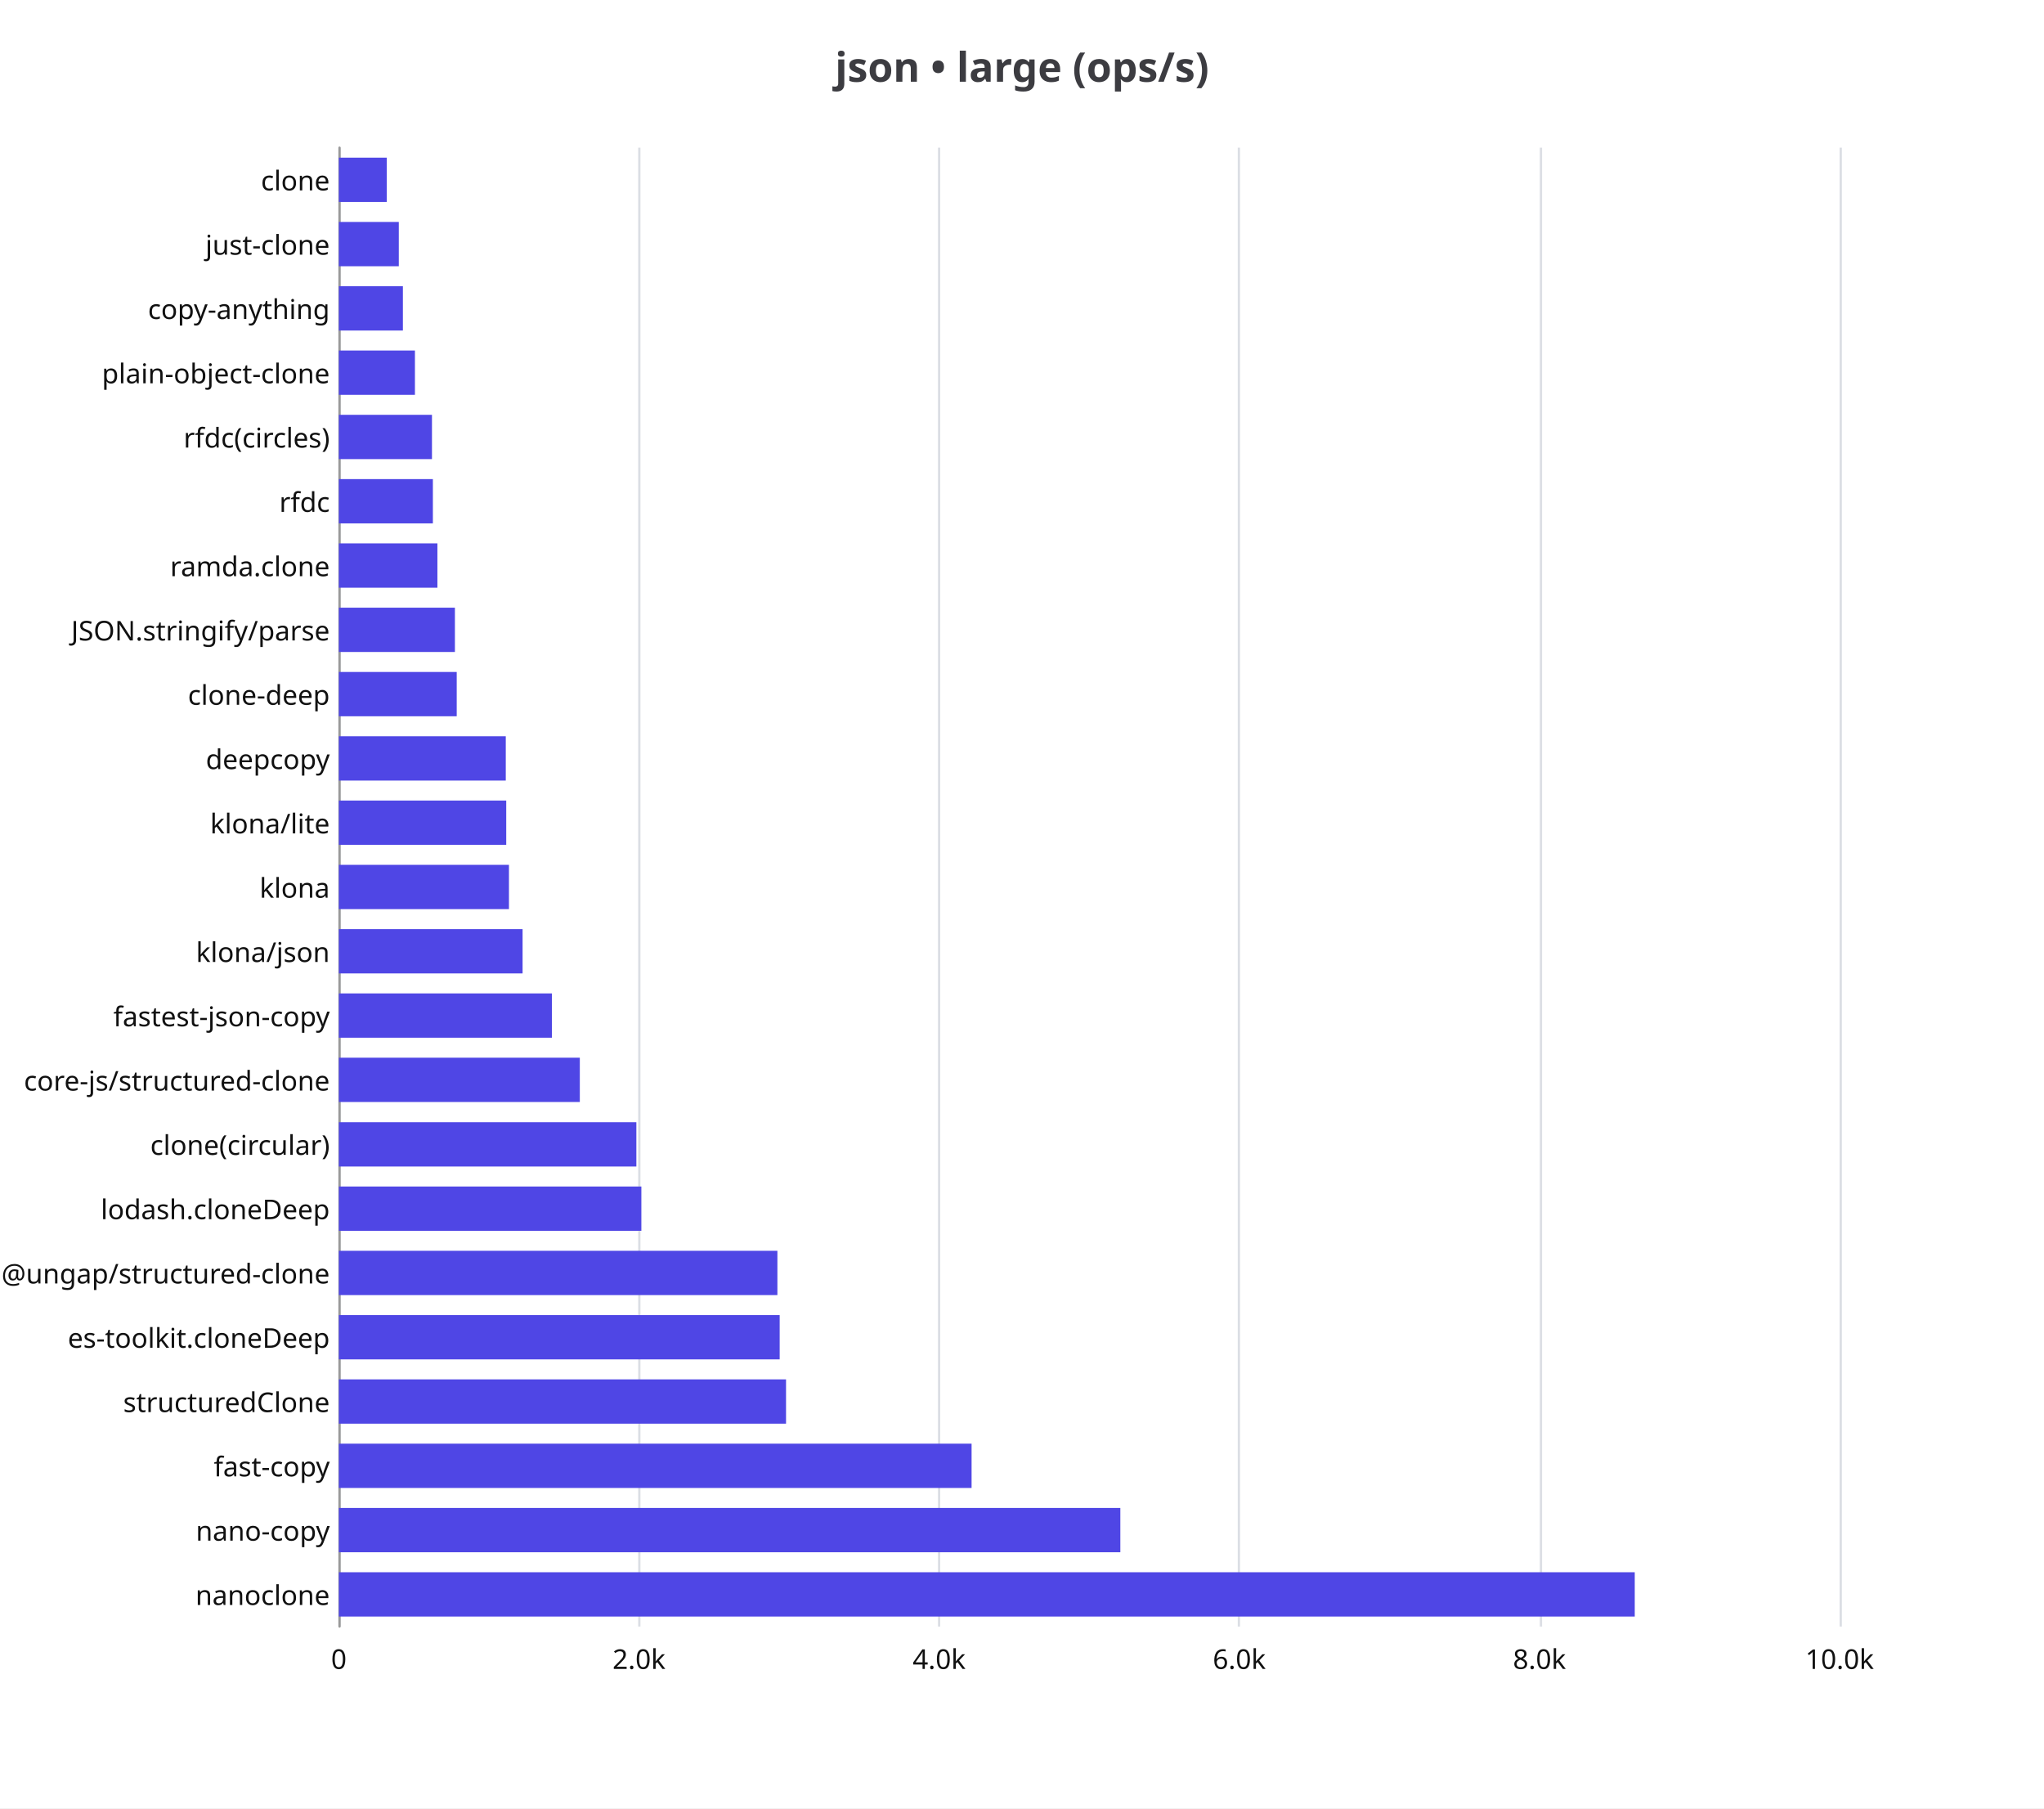
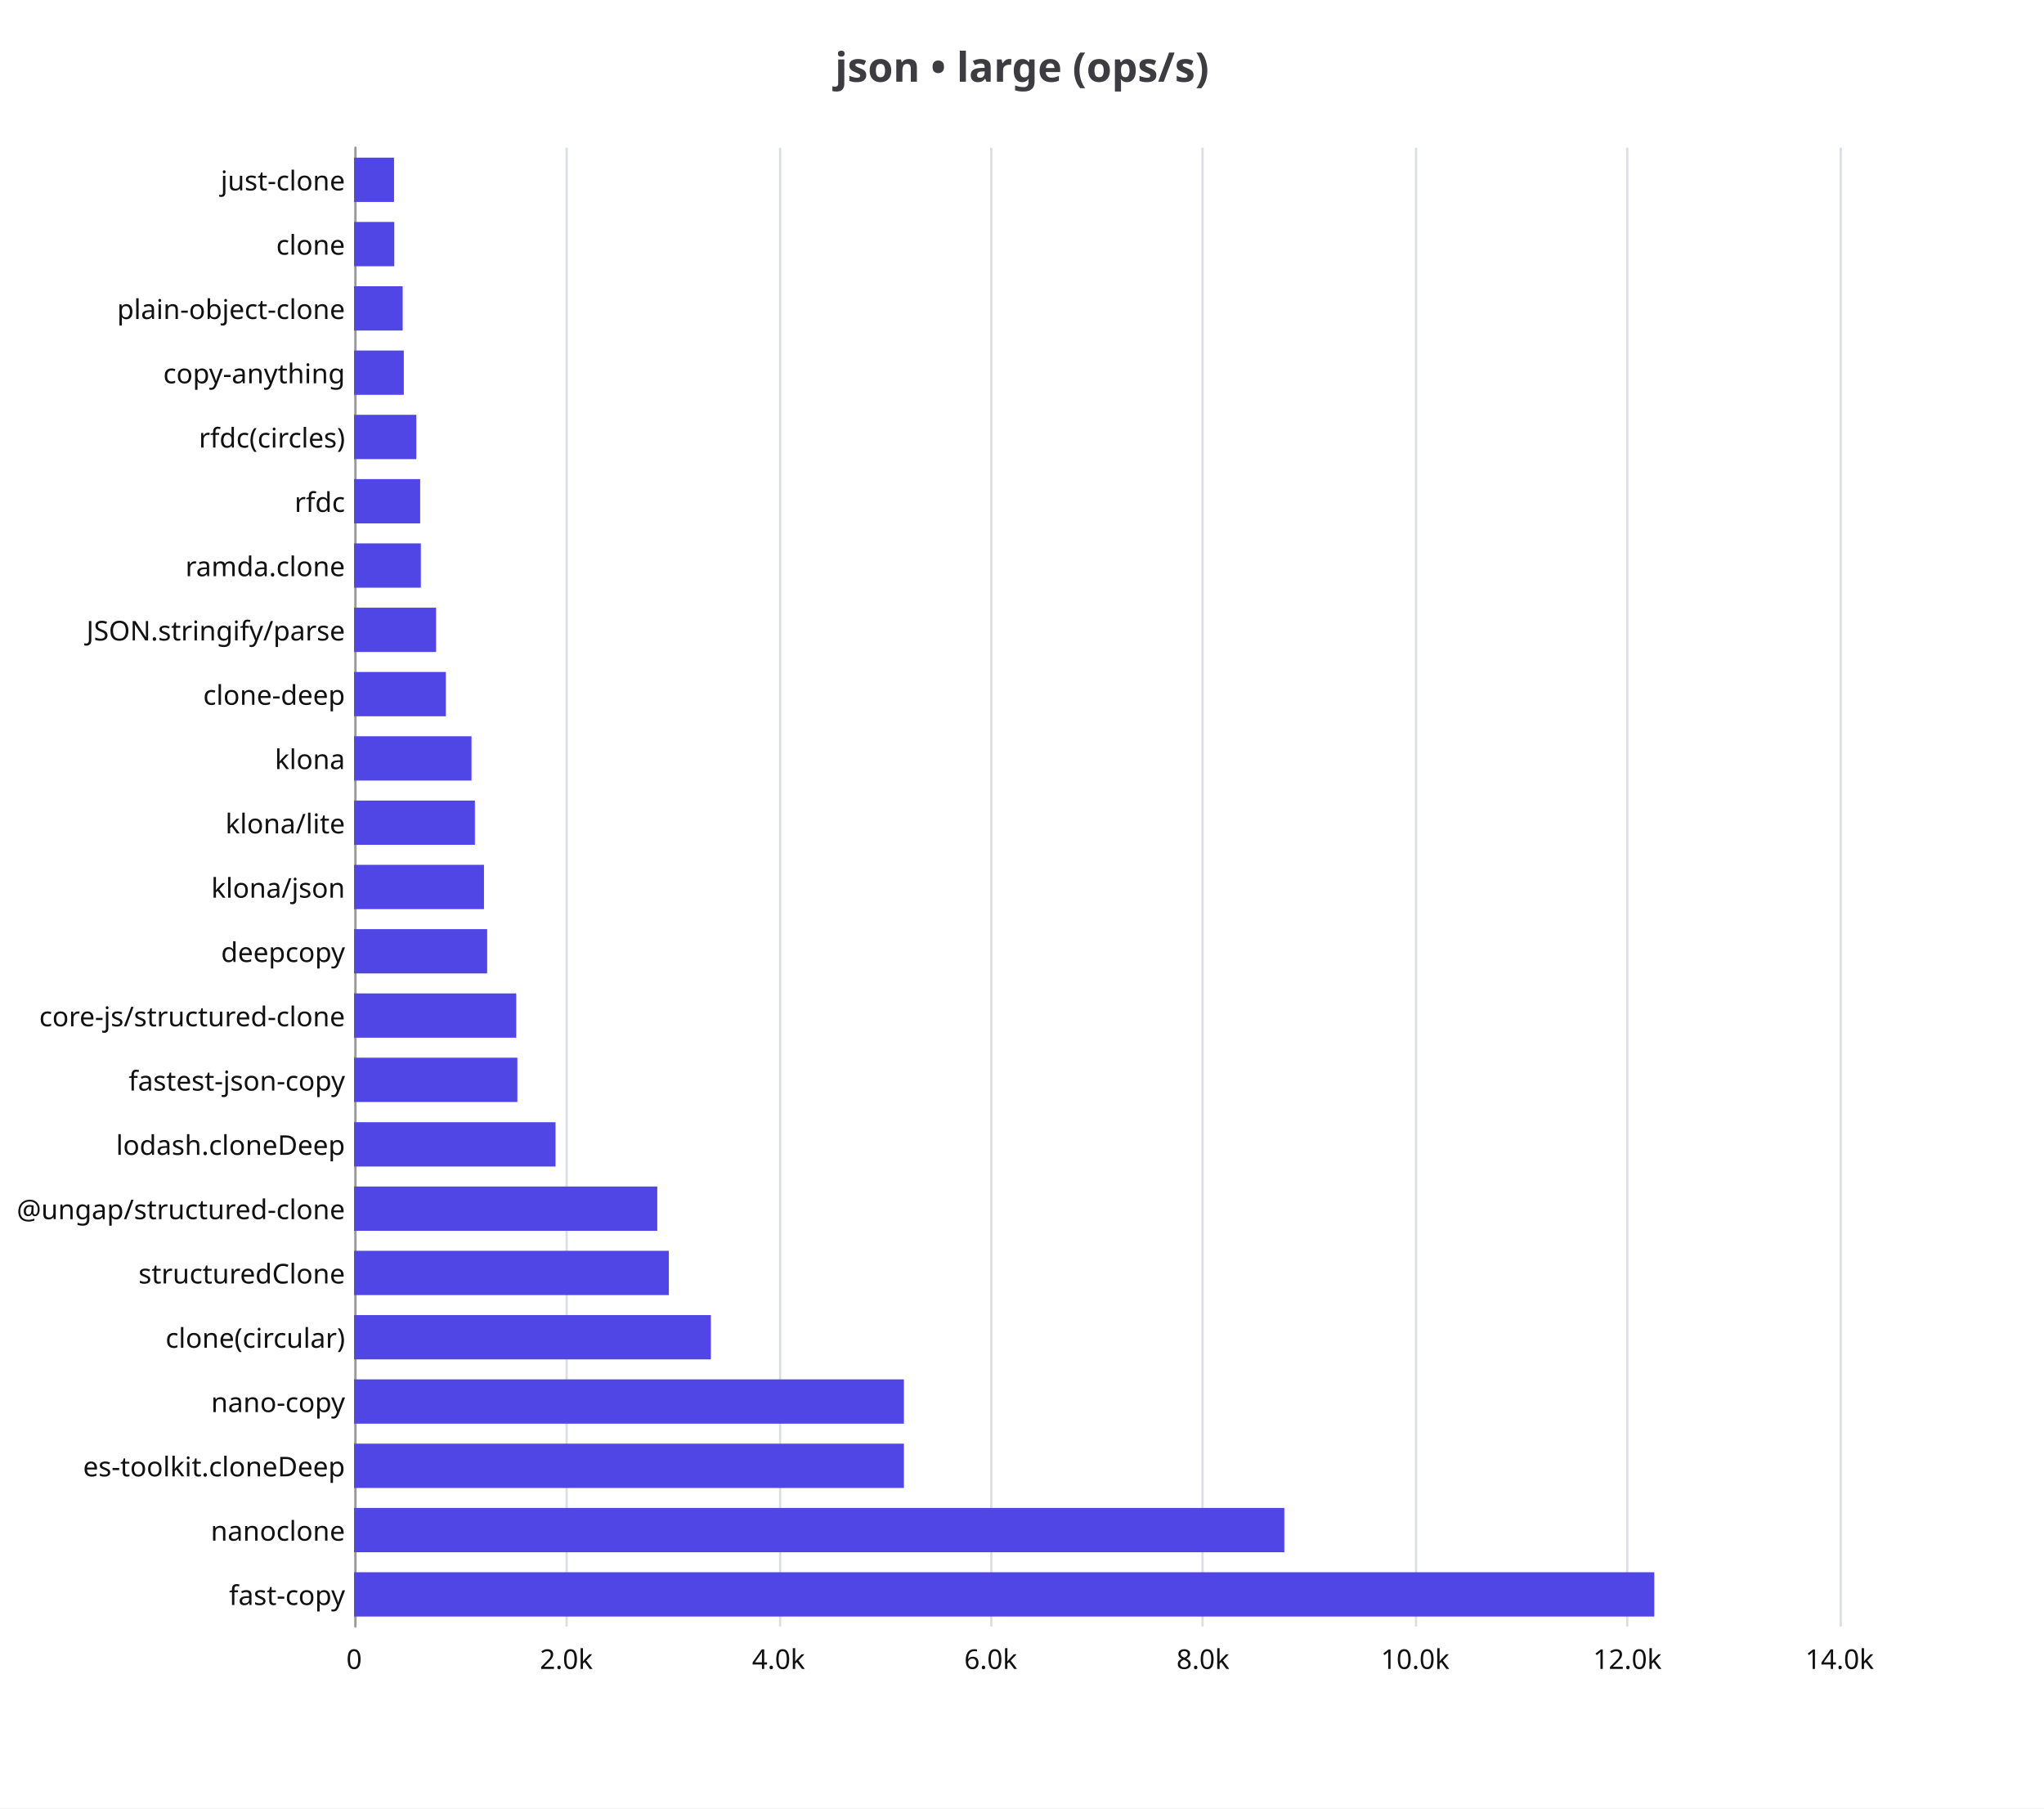
<svg xmlns="http://www.w3.org/2000/svg" width="900" height="796" version="1.1" baseProfile="full" viewBox="0 0 900 796">
  <rect width="900" height="796" x="0" y="0" fill="#ffffff" />
-   <path d="M149.5 65L149.5 716" fill="none" pointer-events="visible" stroke="#dbdee4" class="zr1-cls-2" />
-   <path d="M281.5 65L281.5 716" fill="none" pointer-events="visible" stroke="#dbdee4" class="zr1-cls-2" />
-   <path d="M413.5 65L413.5 716" fill="none" pointer-events="visible" stroke="#dbdee4" class="zr1-cls-2" />
-   <path d="M545.5 65L545.5 716" fill="none" pointer-events="visible" stroke="#dbdee4" class="zr1-cls-2" />
-   <path d="M678.5 65L678.5 716" fill="none" pointer-events="visible" stroke="#dbdee4" class="zr1-cls-2" />
+   <path d="M156.5 65L156.5 716" fill="none" pointer-events="visible" stroke="#dbdee4" class="zr1-cls-2" />
+   <path d="M249.5 65L249.5 716" fill="none" pointer-events="visible" stroke="#dbdee4" class="zr1-cls-2" />
+   <path d="M343.5 65L343.5 716" fill="none" pointer-events="visible" stroke="#dbdee4" class="zr1-cls-2" />
+   <path d="M436.5 65L436.5 716" fill="none" pointer-events="visible" stroke="#dbdee4" class="zr1-cls-2" />
+   <path d="M529.5 65L529.5 716" fill="none" pointer-events="visible" stroke="#dbdee4" class="zr1-cls-2" />
+   <path d="M623.5 65L623.5 716" fill="none" pointer-events="visible" stroke="#dbdee4" class="zr1-cls-2" />
+   <path d="M716.5 65L716.5 716" fill="none" pointer-events="visible" stroke="#dbdee4" class="zr1-cls-2" />
  <path d="M810.5 65L810.5 716" fill="none" pointer-events="visible" stroke="#dbdee4" class="zr1-cls-2" />
-   <path d="M149.5 716L149.5 65" fill="none" pointer-events="visible" stroke="#999" stroke-linecap="round" class="zr1-cls-2" />
-   <text dominant-baseline="central" text-anchor="end" style="font-size:12px;font-family:Microsoft YaHei;" xml:space="preserve" transform="translate(145.2 701.8478)" fill="#111">  nanoclone</text>
-   <text dominant-baseline="central" text-anchor="end" style="font-size:12px;font-family:Microsoft YaHei;" xml:space="preserve" transform="translate(145.2 673.5435)" fill="#111">  nano-copy</text>
-   <text dominant-baseline="central" text-anchor="end" style="font-size:12px;font-family:Microsoft YaHei;" xml:space="preserve" transform="translate(145.2 645.2391)" fill="#111">  fast-copy</text>
-   <text dominant-baseline="central" text-anchor="end" style="font-size:12px;font-family:Microsoft YaHei;" xml:space="preserve" transform="translate(145.2 616.9348)" fill="#111">  structuredClone</text>
-   <text dominant-baseline="central" text-anchor="end" style="font-size:12px;font-family:Microsoft YaHei;" xml:space="preserve" transform="translate(145.2 588.6304)" fill="#111">  es-toolkit.cloneDeep</text>
-   <text dominant-baseline="central" text-anchor="end" style="font-size:12px;font-family:Microsoft YaHei;" xml:space="preserve" transform="translate(145.2 560.3261)" fill="#111">  @ungap/structured-clone</text>
-   <text dominant-baseline="central" text-anchor="end" style="font-size:12px;font-family:Microsoft YaHei;" xml:space="preserve" transform="translate(145.2 532.0217)" fill="#111">  lodash.cloneDeep</text>
-   <text dominant-baseline="central" text-anchor="end" style="font-size:12px;font-family:Microsoft YaHei;" xml:space="preserve" transform="translate(145.2 503.7174)" fill="#111">  clone(circular)</text>
-   <text dominant-baseline="central" text-anchor="end" style="font-size:12px;font-family:Microsoft YaHei;" xml:space="preserve" transform="translate(145.2 475.413)" fill="#111">  core-js/structured-clone</text>
-   <text dominant-baseline="central" text-anchor="end" style="font-size:12px;font-family:Microsoft YaHei;" xml:space="preserve" transform="translate(145.2 447.1087)" fill="#111">  fastest-json-copy</text>
-   <text dominant-baseline="central" text-anchor="end" style="font-size:12px;font-family:Microsoft YaHei;" xml:space="preserve" transform="translate(145.2 418.8043)" fill="#111">  klona/json</text>
-   <text dominant-baseline="central" text-anchor="end" style="font-size:12px;font-family:Microsoft YaHei;" xml:space="preserve" transform="translate(145.2 390.5)" fill="#111">  klona</text>
-   <text dominant-baseline="central" text-anchor="end" style="font-size:12px;font-family:Microsoft YaHei;" xml:space="preserve" transform="translate(145.2 362.1957)" fill="#111">  klona/lite</text>
-   <text dominant-baseline="central" text-anchor="end" style="font-size:12px;font-family:Microsoft YaHei;" xml:space="preserve" transform="translate(145.2 333.8913)" fill="#111">  deepcopy</text>
-   <text dominant-baseline="central" text-anchor="end" style="font-size:12px;font-family:Microsoft YaHei;" xml:space="preserve" transform="translate(145.2 305.587)" fill="#111">  clone-deep</text>
-   <text dominant-baseline="central" text-anchor="end" style="font-size:12px;font-family:Microsoft YaHei;" xml:space="preserve" transform="translate(145.2 277.2826)" fill="#111">  JSON.stringify/parse</text>
-   <text dominant-baseline="central" text-anchor="end" style="font-size:12px;font-family:Microsoft YaHei;" xml:space="preserve" transform="translate(145.2 248.9783)" fill="#111">  ramda.clone</text>
-   <text dominant-baseline="central" text-anchor="end" style="font-size:12px;font-family:Microsoft YaHei;" xml:space="preserve" transform="translate(145.2 220.6739)" fill="#111">  rfdc</text>
-   <text dominant-baseline="central" text-anchor="end" style="font-size:12px;font-family:Microsoft YaHei;" xml:space="preserve" transform="translate(145.2 192.3696)" fill="#111">  rfdc(circles)</text>
-   <text dominant-baseline="central" text-anchor="end" style="font-size:12px;font-family:Microsoft YaHei;" xml:space="preserve" transform="translate(145.2 164.0652)" fill="#111">  plain-object-clone</text>
-   <text dominant-baseline="central" text-anchor="end" style="font-size:12px;font-family:Microsoft YaHei;" xml:space="preserve" transform="translate(145.2 135.7609)" fill="#111">  copy-anything</text>
-   <text dominant-baseline="central" text-anchor="end" style="font-size:12px;font-family:Microsoft YaHei;" xml:space="preserve" transform="translate(145.2 107.4565)" fill="#111">  just-clone</text>
-   <text dominant-baseline="central" text-anchor="end" style="font-size:12px;font-family:Microsoft YaHei;" xml:space="preserve" transform="translate(145.2 79.1522)" fill="#111">  clone</text>
-   <text dominant-baseline="central" text-anchor="middle" style="font-size:12px;font-family:Microsoft YaHei;" y="6" transform="translate(149.2 724)" fill="#111">0</text>
-   <text dominant-baseline="central" text-anchor="middle" style="font-size:12px;font-family:Microsoft YaHei;" y="6" transform="translate(281.36 724)" fill="#111">2.0k</text>
-   <text dominant-baseline="central" text-anchor="middle" style="font-size:12px;font-family:Microsoft YaHei;" y="6" transform="translate(413.52 724)" fill="#111">4.0k</text>
-   <text dominant-baseline="central" text-anchor="middle" style="font-size:12px;font-family:Microsoft YaHei;" y="6" transform="translate(545.68 724)" fill="#111">6.0k</text>
-   <text dominant-baseline="central" text-anchor="middle" style="font-size:12px;font-family:Microsoft YaHei;" y="6" transform="translate(677.84 724)" fill="#111">8.0k</text>
-   <text dominant-baseline="central" text-anchor="middle" style="font-size:12px;font-family:Microsoft YaHei;" y="6" transform="translate(810 724)" fill="#111">10.0k</text>
-   <path d="M149.2 692.1l570.6 0l0 19.5l-570.6 0Z" fill="#4F46E5" ecmeta_series_index="0" ecmeta_data_index="0" ecmeta_ssr_type="chart" class="zr1-cls-3" />
-   <path d="M149.2 663.8l344.1 0l0 19.5l-344.1 0Z" fill="#4F46E5" ecmeta_series_index="0" ecmeta_data_index="1" ecmeta_ssr_type="chart" class="zr1-cls-3" />
-   <path d="M149.2 635.5l278.6 0l0 19.5l-278.6 0Z" fill="#4F46E5" ecmeta_series_index="0" ecmeta_data_index="2" ecmeta_ssr_type="chart" class="zr1-cls-3" />
-   <path d="M149.2 607.2l196.9 0l0 19.5l-196.9 0Z" fill="#4F46E5" ecmeta_series_index="0" ecmeta_data_index="3" ecmeta_ssr_type="chart" class="zr1-cls-3" />
-   <path d="M149.2 578.9l194.1 0l0 19.5l-194.1 0Z" fill="#4F46E5" ecmeta_series_index="0" ecmeta_data_index="4" ecmeta_ssr_type="chart" class="zr1-cls-3" />
-   <path d="M149.2 550.6l193.1 0l0 19.5l-193.1 0Z" fill="#4F46E5" ecmeta_series_index="0" ecmeta_data_index="5" ecmeta_ssr_type="chart" class="zr1-cls-3" />
-   <path d="M149.2 522.3l133.2 0l0 19.5l-133.2 0Z" fill="#4F46E5" ecmeta_series_index="0" ecmeta_data_index="6" ecmeta_ssr_type="chart" class="zr1-cls-3" />
-   <path d="M149.2 494l131 0l0 19.5l-131 0Z" fill="#4F46E5" ecmeta_series_index="0" ecmeta_data_index="7" ecmeta_ssr_type="chart" class="zr1-cls-3" />
-   <path d="M149.2 465.6l106.1 0l0 19.5l-106.1 0Z" fill="#4F46E5" ecmeta_series_index="0" ecmeta_data_index="8" ecmeta_ssr_type="chart" class="zr1-cls-3" />
-   <path d="M149.2 437.3l93.8 0l0 19.5l-93.8 0Z" fill="#4F46E5" ecmeta_series_index="0" ecmeta_data_index="9" ecmeta_ssr_type="chart" class="zr1-cls-3" />
-   <path d="M149.2 409l80.9 0l0 19.5l-80.9 0Z" fill="#4F46E5" ecmeta_series_index="0" ecmeta_data_index="10" ecmeta_ssr_type="chart" class="zr1-cls-3" />
-   <path d="M149.2 380.7l74.9 0l0 19.5l-74.9 0Z" fill="#4F46E5" ecmeta_series_index="0" ecmeta_data_index="11" ecmeta_ssr_type="chart" class="zr1-cls-3" />
-   <path d="M149.2 352.4l73.7 0l0 19.5l-73.7 0Z" fill="#4F46E5" ecmeta_series_index="0" ecmeta_data_index="12" ecmeta_ssr_type="chart" class="zr1-cls-3" />
-   <path d="M149.2 324.1l73.5 0l0 19.5l-73.5 0Z" fill="#4F46E5" ecmeta_series_index="0" ecmeta_data_index="13" ecmeta_ssr_type="chart" class="zr1-cls-3" />
-   <path d="M149.2 295.8l51.9 0l0 19.5l-51.9 0Z" fill="#4F46E5" ecmeta_series_index="0" ecmeta_data_index="14" ecmeta_ssr_type="chart" class="zr1-cls-3" />
-   <path d="M149.2 267.5l51.1 0l0 19.5l-51.1 0Z" fill="#4F46E5" ecmeta_series_index="0" ecmeta_data_index="15" ecmeta_ssr_type="chart" class="zr1-cls-3" />
-   <path d="M149.2 239.2l43.4 0l0 19.5l-43.4 0Z" fill="#4F46E5" ecmeta_series_index="0" ecmeta_data_index="16" ecmeta_ssr_type="chart" class="zr1-cls-3" />
-   <path d="M149.2 210.9l41.4 0l0 19.5l-41.4 0Z" fill="#4F46E5" ecmeta_series_index="0" ecmeta_data_index="17" ecmeta_ssr_type="chart" class="zr1-cls-3" />
-   <path d="M149.2 182.6l41 0l0 19.5l-41 0Z" fill="#4F46E5" ecmeta_series_index="0" ecmeta_data_index="18" ecmeta_ssr_type="chart" class="zr1-cls-3" />
-   <path d="M149.2 154.3l33.5 0l0 19.5l-33.5 0Z" fill="#4F46E5" ecmeta_series_index="0" ecmeta_data_index="19" ecmeta_ssr_type="chart" class="zr1-cls-3" />
-   <path d="M149.2 126l28.2 0l0 19.5l-28.2 0Z" fill="#4F46E5" ecmeta_series_index="0" ecmeta_data_index="20" ecmeta_ssr_type="chart" class="zr1-cls-3" />
-   <path d="M149.2 97.7l26.4 0l0 19.5l-26.4 0Z" fill="#4F46E5" ecmeta_series_index="0" ecmeta_data_index="21" ecmeta_ssr_type="chart" class="zr1-cls-3" />
-   <path d="M149.2 69.4l21.1 0l0 19.5l-21.1 0Z" fill="#4F46E5" ecmeta_series_index="0" ecmeta_data_index="22" ecmeta_ssr_type="chart" class="zr1-cls-3" />
+   <path d="M156.5 716L156.5 65" fill="none" pointer-events="visible" stroke="#999" stroke-linecap="round" class="zr1-cls-2" />
+   <text dominant-baseline="central" text-anchor="end" style="font-size:12px;font-family:Microsoft YaHei;" xml:space="preserve" transform="translate(151.92 701.8478)" fill="#111">    fast-copy</text>
+   <text dominant-baseline="central" text-anchor="end" style="font-size:12px;font-family:Microsoft YaHei;" xml:space="preserve" transform="translate(151.92 673.5435)" fill="#111">    nanoclone</text>
+   <text dominant-baseline="central" text-anchor="end" style="font-size:12px;font-family:Microsoft YaHei;" xml:space="preserve" transform="translate(151.92 645.2391)" fill="#111">    es-toolkit.cloneDeep</text>
+   <text dominant-baseline="central" text-anchor="end" style="font-size:12px;font-family:Microsoft YaHei;" xml:space="preserve" transform="translate(151.92 616.9348)" fill="#111">    nano-copy</text>
+   <text dominant-baseline="central" text-anchor="end" style="font-size:12px;font-family:Microsoft YaHei;" xml:space="preserve" transform="translate(151.92 588.6304)" fill="#111">    clone(circular)</text>
+   <text dominant-baseline="central" text-anchor="end" style="font-size:12px;font-family:Microsoft YaHei;" xml:space="preserve" transform="translate(151.92 560.3261)" fill="#111">    structuredClone</text>
+   <text dominant-baseline="central" text-anchor="end" style="font-size:12px;font-family:Microsoft YaHei;" xml:space="preserve" transform="translate(151.92 532.0217)" fill="#111">    @ungap/structured-clone</text>
+   <text dominant-baseline="central" text-anchor="end" style="font-size:12px;font-family:Microsoft YaHei;" xml:space="preserve" transform="translate(151.92 503.7174)" fill="#111">    lodash.cloneDeep</text>
+   <text dominant-baseline="central" text-anchor="end" style="font-size:12px;font-family:Microsoft YaHei;" xml:space="preserve" transform="translate(151.92 475.413)" fill="#111">    fastest-json-copy</text>
+   <text dominant-baseline="central" text-anchor="end" style="font-size:12px;font-family:Microsoft YaHei;" xml:space="preserve" transform="translate(151.92 447.1087)" fill="#111">    core-js/structured-clone</text>
+   <text dominant-baseline="central" text-anchor="end" style="font-size:12px;font-family:Microsoft YaHei;" xml:space="preserve" transform="translate(151.92 418.8043)" fill="#111">    deepcopy</text>
+   <text dominant-baseline="central" text-anchor="end" style="font-size:12px;font-family:Microsoft YaHei;" xml:space="preserve" transform="translate(151.92 390.5)" fill="#111">    klona/json</text>
+   <text dominant-baseline="central" text-anchor="end" style="font-size:12px;font-family:Microsoft YaHei;" xml:space="preserve" transform="translate(151.92 362.1957)" fill="#111">    klona/lite</text>
+   <text dominant-baseline="central" text-anchor="end" style="font-size:12px;font-family:Microsoft YaHei;" xml:space="preserve" transform="translate(151.92 333.8913)" fill="#111">    klona</text>
+   <text dominant-baseline="central" text-anchor="end" style="font-size:12px;font-family:Microsoft YaHei;" xml:space="preserve" transform="translate(151.92 305.587)" fill="#111">    clone-deep</text>
+   <text dominant-baseline="central" text-anchor="end" style="font-size:12px;font-family:Microsoft YaHei;" xml:space="preserve" transform="translate(151.92 277.2826)" fill="#111">    JSON.stringify/parse</text>
+   <text dominant-baseline="central" text-anchor="end" style="font-size:12px;font-family:Microsoft YaHei;" xml:space="preserve" transform="translate(151.92 248.9783)" fill="#111">    ramda.clone</text>
+   <text dominant-baseline="central" text-anchor="end" style="font-size:12px;font-family:Microsoft YaHei;" xml:space="preserve" transform="translate(151.92 220.6739)" fill="#111">    rfdc</text>
+   <text dominant-baseline="central" text-anchor="end" style="font-size:12px;font-family:Microsoft YaHei;" xml:space="preserve" transform="translate(151.92 192.3696)" fill="#111">    rfdc(circles)</text>
+   <text dominant-baseline="central" text-anchor="end" style="font-size:12px;font-family:Microsoft YaHei;" xml:space="preserve" transform="translate(151.92 164.0652)" fill="#111">    copy-anything</text>
+   <text dominant-baseline="central" text-anchor="end" style="font-size:12px;font-family:Microsoft YaHei;" xml:space="preserve" transform="translate(151.92 135.7609)" fill="#111">    plain-object-clone</text>
+   <text dominant-baseline="central" text-anchor="end" style="font-size:12px;font-family:Microsoft YaHei;" xml:space="preserve" transform="translate(151.92 107.4565)" fill="#111">    clone</text>
+   <text dominant-baseline="central" text-anchor="end" style="font-size:12px;font-family:Microsoft YaHei;" xml:space="preserve" transform="translate(151.92 79.1522)" fill="#111">    just-clone</text>
+   <text dominant-baseline="central" text-anchor="middle" style="font-size:12px;font-family:Microsoft YaHei;" y="6" transform="translate(155.92 724)" fill="#111">0</text>
+   <text dominant-baseline="central" text-anchor="middle" style="font-size:12px;font-family:Microsoft YaHei;" y="6" transform="translate(249.36 724)" fill="#111">2.0k</text>
+   <text dominant-baseline="central" text-anchor="middle" style="font-size:12px;font-family:Microsoft YaHei;" y="6" transform="translate(342.8 724)" fill="#111">4.0k</text>
+   <text dominant-baseline="central" text-anchor="middle" style="font-size:12px;font-family:Microsoft YaHei;" y="6" transform="translate(436.24 724)" fill="#111">6.0k</text>
+   <text dominant-baseline="central" text-anchor="middle" style="font-size:12px;font-family:Microsoft YaHei;" y="6" transform="translate(529.68 724)" fill="#111">8.0k</text>
+   <text dominant-baseline="central" text-anchor="middle" style="font-size:12px;font-family:Microsoft YaHei;" y="6" transform="translate(623.12 724)" fill="#111">10.0k</text>
+   <text dominant-baseline="central" text-anchor="middle" style="font-size:12px;font-family:Microsoft YaHei;" y="6" transform="translate(716.56 724)" fill="#111">12.0k</text>
+   <text dominant-baseline="central" text-anchor="middle" style="font-size:12px;font-family:Microsoft YaHei;" y="6" transform="translate(810 724)" fill="#111">14.0k</text>
+   <path d="M155.9 692.1l572.5 0l0 19.5l-572.5 0Z" fill="#4F46E5" ecmeta_series_index="0" ecmeta_data_index="0" ecmeta_ssr_type="chart" class="zr1-cls-3" />
+   <path d="M155.9 663.8l409.6 0l0 19.5l-409.6 0Z" fill="#4F46E5" ecmeta_series_index="0" ecmeta_data_index="1" ecmeta_ssr_type="chart" class="zr1-cls-3" />
+   <path d="M155.9 635.5l242.1 0l0 19.5l-242.1 0Z" fill="#4F46E5" ecmeta_series_index="0" ecmeta_data_index="2" ecmeta_ssr_type="chart" class="zr1-cls-3" />
+   <path d="M155.9 607.2l242.1 0l0 19.5l-242.1 0Z" fill="#4F46E5" ecmeta_series_index="0" ecmeta_data_index="3" ecmeta_ssr_type="chart" class="zr1-cls-3" />
+   <path d="M155.9 578.9l157.1 0l0 19.5l-157.1 0Z" fill="#4F46E5" ecmeta_series_index="0" ecmeta_data_index="4" ecmeta_ssr_type="chart" class="zr1-cls-3" />
+   <path d="M155.9 550.6l138.6 0l0 19.5l-138.6 0Z" fill="#4F46E5" ecmeta_series_index="0" ecmeta_data_index="5" ecmeta_ssr_type="chart" class="zr1-cls-3" />
+   <path d="M155.9 522.3l133.5 0l0 19.5l-133.5 0Z" fill="#4F46E5" ecmeta_series_index="0" ecmeta_data_index="6" ecmeta_ssr_type="chart" class="zr1-cls-3" />
+   <path d="M155.9 494l88.7 0l0 19.5l-88.7 0Z" fill="#4F46E5" ecmeta_series_index="0" ecmeta_data_index="7" ecmeta_ssr_type="chart" class="zr1-cls-3" />
+   <path d="M155.9 465.6l71.9 0l0 19.5l-71.9 0Z" fill="#4F46E5" ecmeta_series_index="0" ecmeta_data_index="8" ecmeta_ssr_type="chart" class="zr1-cls-3" />
+   <path d="M155.9 437.3l71.4 0l0 19.5l-71.4 0Z" fill="#4F46E5" ecmeta_series_index="0" ecmeta_data_index="9" ecmeta_ssr_type="chart" class="zr1-cls-3" />
+   <path d="M155.9 409l58.6 0l0 19.5l-58.6 0Z" fill="#4F46E5" ecmeta_series_index="0" ecmeta_data_index="10" ecmeta_ssr_type="chart" class="zr1-cls-3" />
+   <path d="M155.9 380.7l57.2 0l0 19.5l-57.2 0Z" fill="#4F46E5" ecmeta_series_index="0" ecmeta_data_index="11" ecmeta_ssr_type="chart" class="zr1-cls-3" />
+   <path d="M155.9 352.4l53.2 0l0 19.5l-53.2 0Z" fill="#4F46E5" ecmeta_series_index="0" ecmeta_data_index="12" ecmeta_ssr_type="chart" class="zr1-cls-3" />
+   <path d="M155.9 324.1l51.7 0l0 19.5l-51.7 0Z" fill="#4F46E5" ecmeta_series_index="0" ecmeta_data_index="13" ecmeta_ssr_type="chart" class="zr1-cls-3" />
+   <path d="M155.9 295.8l40.4 0l0 19.5l-40.4 0Z" fill="#4F46E5" ecmeta_series_index="0" ecmeta_data_index="14" ecmeta_ssr_type="chart" class="zr1-cls-3" />
+   <path d="M155.9 267.5l36.1 0l0 19.5l-36.1 0Z" fill="#4F46E5" ecmeta_series_index="0" ecmeta_data_index="15" ecmeta_ssr_type="chart" class="zr1-cls-3" />
+   <path d="M155.9 239.2l29.4 0l0 19.5l-29.4 0Z" fill="#4F46E5" ecmeta_series_index="0" ecmeta_data_index="16" ecmeta_ssr_type="chart" class="zr1-cls-3" />
+   <path d="M155.9 210.9l29.1 0l0 19.5l-29.1 0Z" fill="#4F46E5" ecmeta_series_index="0" ecmeta_data_index="17" ecmeta_ssr_type="chart" class="zr1-cls-3" />
+   <path d="M155.9 182.6l27.4 0l0 19.5l-27.4 0Z" fill="#4F46E5" ecmeta_series_index="0" ecmeta_data_index="18" ecmeta_ssr_type="chart" class="zr1-cls-3" />
+   <path d="M155.9 154.3l21.9 0l0 19.5l-21.9 0Z" fill="#4F46E5" ecmeta_series_index="0" ecmeta_data_index="19" ecmeta_ssr_type="chart" class="zr1-cls-3" />
+   <path d="M155.9 126l21.4 0l0 19.5l-21.4 0Z" fill="#4F46E5" ecmeta_series_index="0" ecmeta_data_index="20" ecmeta_ssr_type="chart" class="zr1-cls-3" />
+   <path d="M155.9 97.7l17.7 0l0 19.5l-17.7 0Z" fill="#4F46E5" ecmeta_series_index="0" ecmeta_data_index="21" ecmeta_ssr_type="chart" class="zr1-cls-3" />
+   <path d="M155.9 69.4l17.6 0l0 19.5l-17.6 0Z" fill="#4F46E5" ecmeta_series_index="0" ecmeta_data_index="22" ecmeta_ssr_type="chart" class="zr1-cls-3" />
  <path d="M-85.7 -5l171.5 0l0 28l-171.5 0Z" transform="translate(450 20)" fill="rgb(0,0,0)" fill-opacity="0" stroke="#3c3c41" stroke-width="0" class="zr1-cls-2" />
  <text dominant-baseline="central" text-anchor="middle" style="font-size:18px;font-family:Microsoft YaHei;font-weight:bold;" xml:space="preserve" y="9" transform="translate(450 20)" fill="#3c3c41">json • large (ops/s)</text>
  <style>
.zr1-cls-2:hover {
pointer-events:none;
}
.zr1-cls-3:hover {
cursor:pointer;
fill:rgba(86,77,251,1);
}



</style>
</svg>
